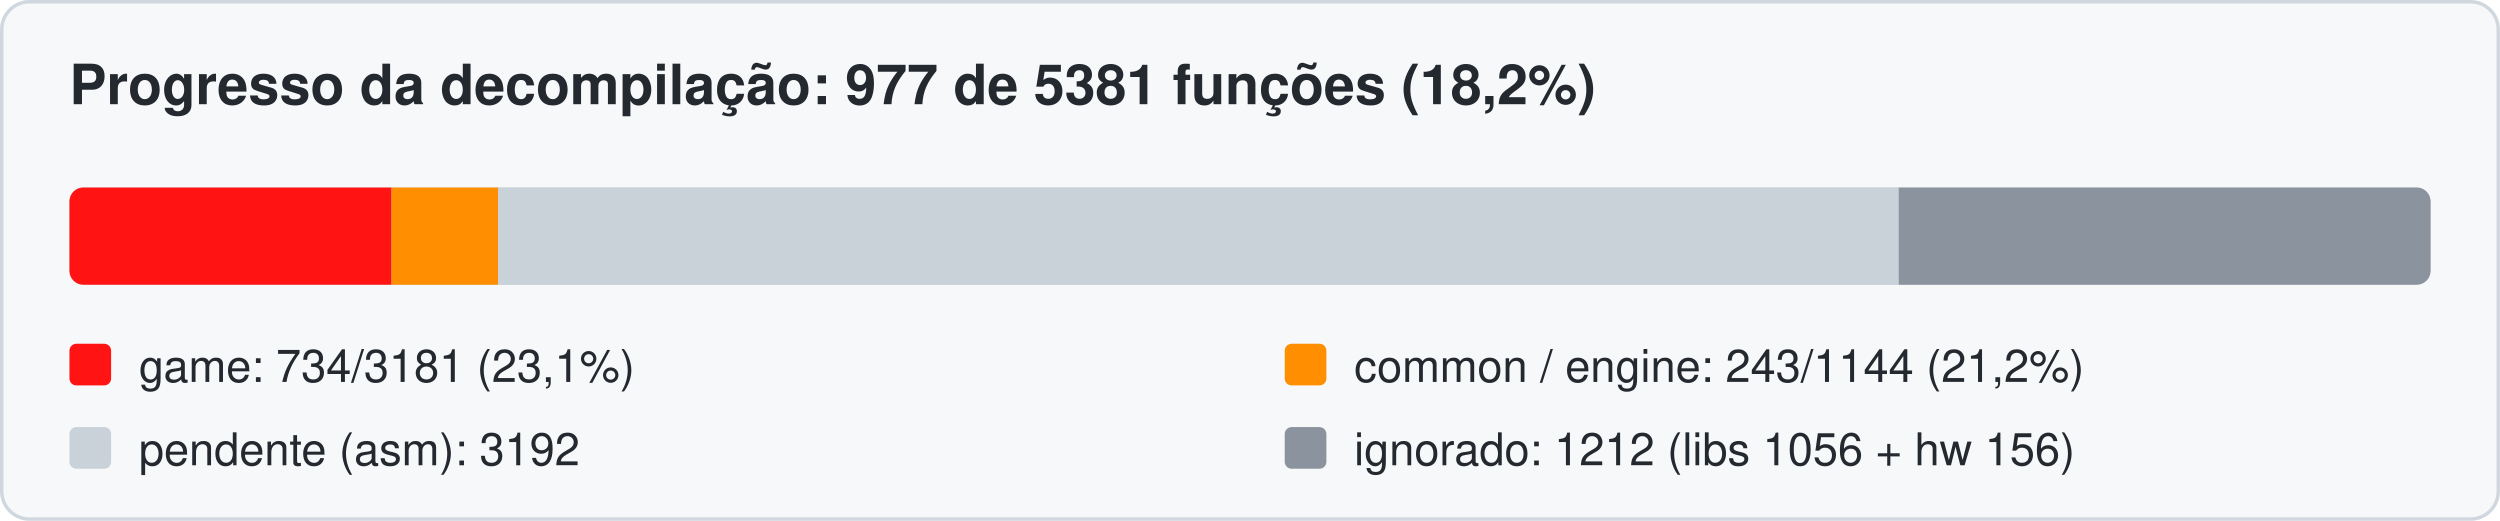
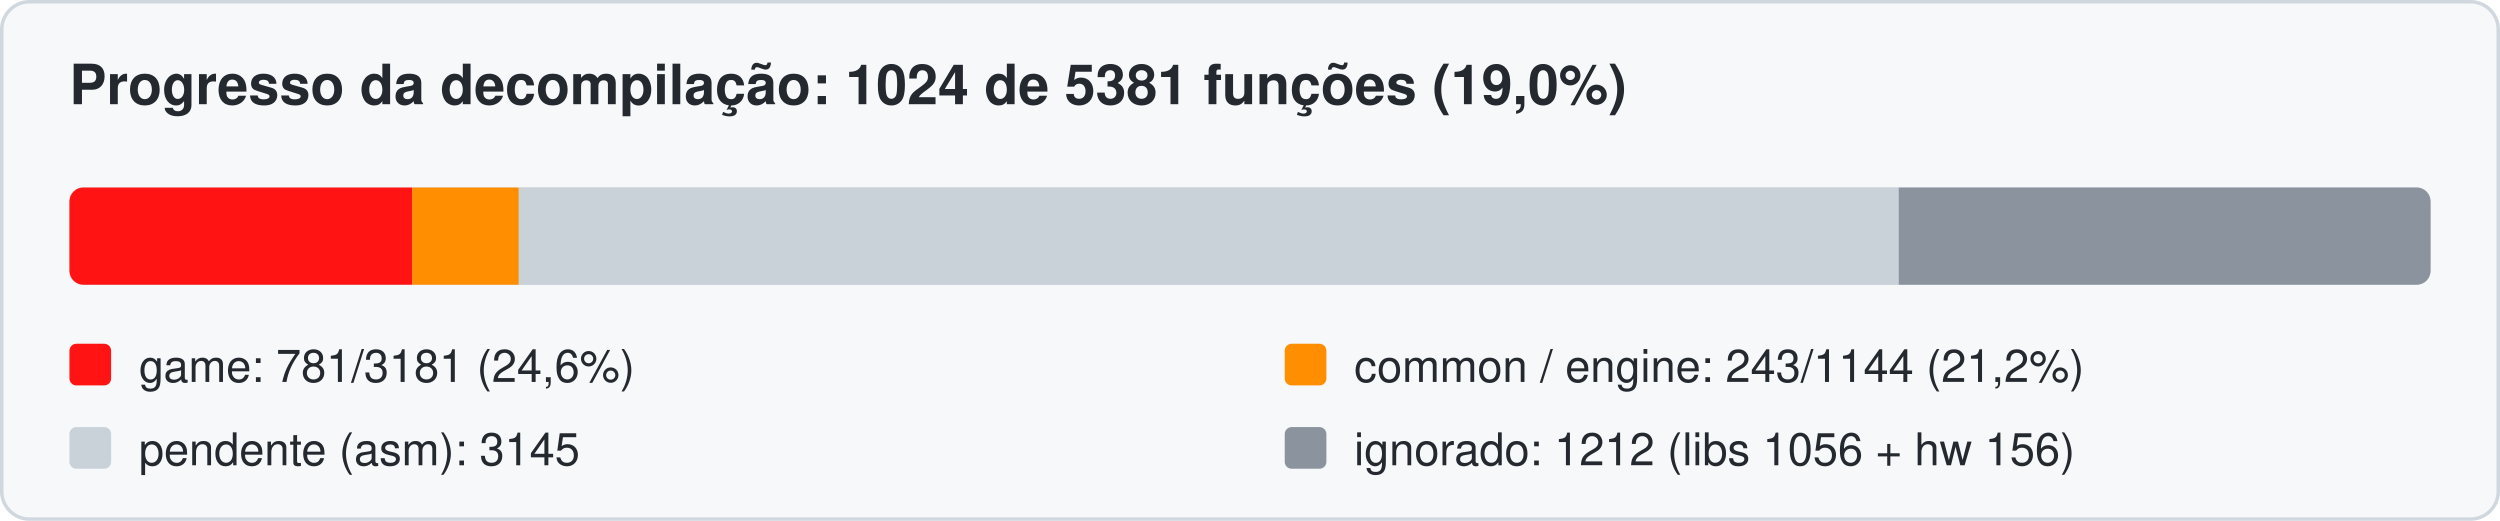
- <svg xmlns="http://www.w3.org/2000/svg" width="720" height="150" viewBox="0 0 720 150" role="img" aria-label="War of the Monsters: 977 de 5381 funcoes decompiladas (18,2%), 1212 ignoradas">
+ <svg xmlns="http://www.w3.org/2000/svg" width="720" height="150" viewBox="0 0 720 150" role="img" aria-label="War of the Monsters: 1024 de 5381 funcoes decompiladas (19,0%), 1212 ignoradas">
  <rect x="0.5" y="0.5" width="719" height="149" rx="8" fill="#f6f8fa" stroke="#d0d7de" />
  <g font-family="-apple-system, 'Segoe UI', Helvetica, Arial, sans-serif">
-     <text x="20" y="30" font-size="16" font-weight="600" fill="#24292f">Progresso da decompilação: 977 de 5381 funções (18,2%)</text>
+     <text x="20" y="30" font-size="16" font-weight="600" fill="#24292f">Progresso da decompilação: 1024 de 5381 funções (19,0%)</text>
    <rect x="20" y="54" width="680" height="28" rx="4" fill="#c9d1d9" />
    <clipPath id="r">
      <rect x="20" y="54" width="680" height="28" rx="4" />
    </clipPath>
    <g clip-path="url(#r)">
-       <rect x="20.00" y="54" width="92.76" height="28" fill="#ff1413" />
-       <rect x="112.76" y="54" width="30.71" height="28" fill="#ff8e00" />
-       <rect x="143.46" y="54" width="403.37" height="28" fill="#c9d1d9" />
+       <rect x="20.00" y="54" width="98.70" height="28" fill="#ff1413" />
+       <rect x="118.70" y="54" width="30.71" height="28" fill="#ff8e00" />
+       <rect x="149.40" y="54" width="397.44" height="28" fill="#c9d1d9" />
      <rect x="546.84" y="54" width="153.16" height="28" fill="#8b949e" />
    </g>
    <rect x="20" y="99" width="12" height="12" rx="2" fill="#ff1413" />
-     <text x="40" y="110" font-size="13" fill="#24292f">game: 734/3181 (23,1%)</text>
+     <text x="40" y="110" font-size="13" fill="#24292f">game: 781/3181 (24,6%)</text>
    <rect x="370" y="99" width="12" height="12" rx="2" fill="#ff8e00" />
    <text x="390" y="110" font-size="13" fill="#24292f">common / engine: 243/1144 (21,2%)</text>
    <rect x="20" y="123" width="12" height="12" rx="2" fill="#c9d1d9" />
-     <text x="40" y="134" font-size="13" fill="#24292f">pendente (asm): 3192</text>
+     <text x="40" y="134" font-size="13" fill="#24292f">pendente (asm): 3145</text>
    <rect x="370" y="123" width="12" height="12" rx="2" fill="#8b949e" />
    <text x="390" y="134" font-size="13" fill="#24292f">ignorado: 1212 (libs 1056 + hw 156)</text>
  </g>
</svg>
